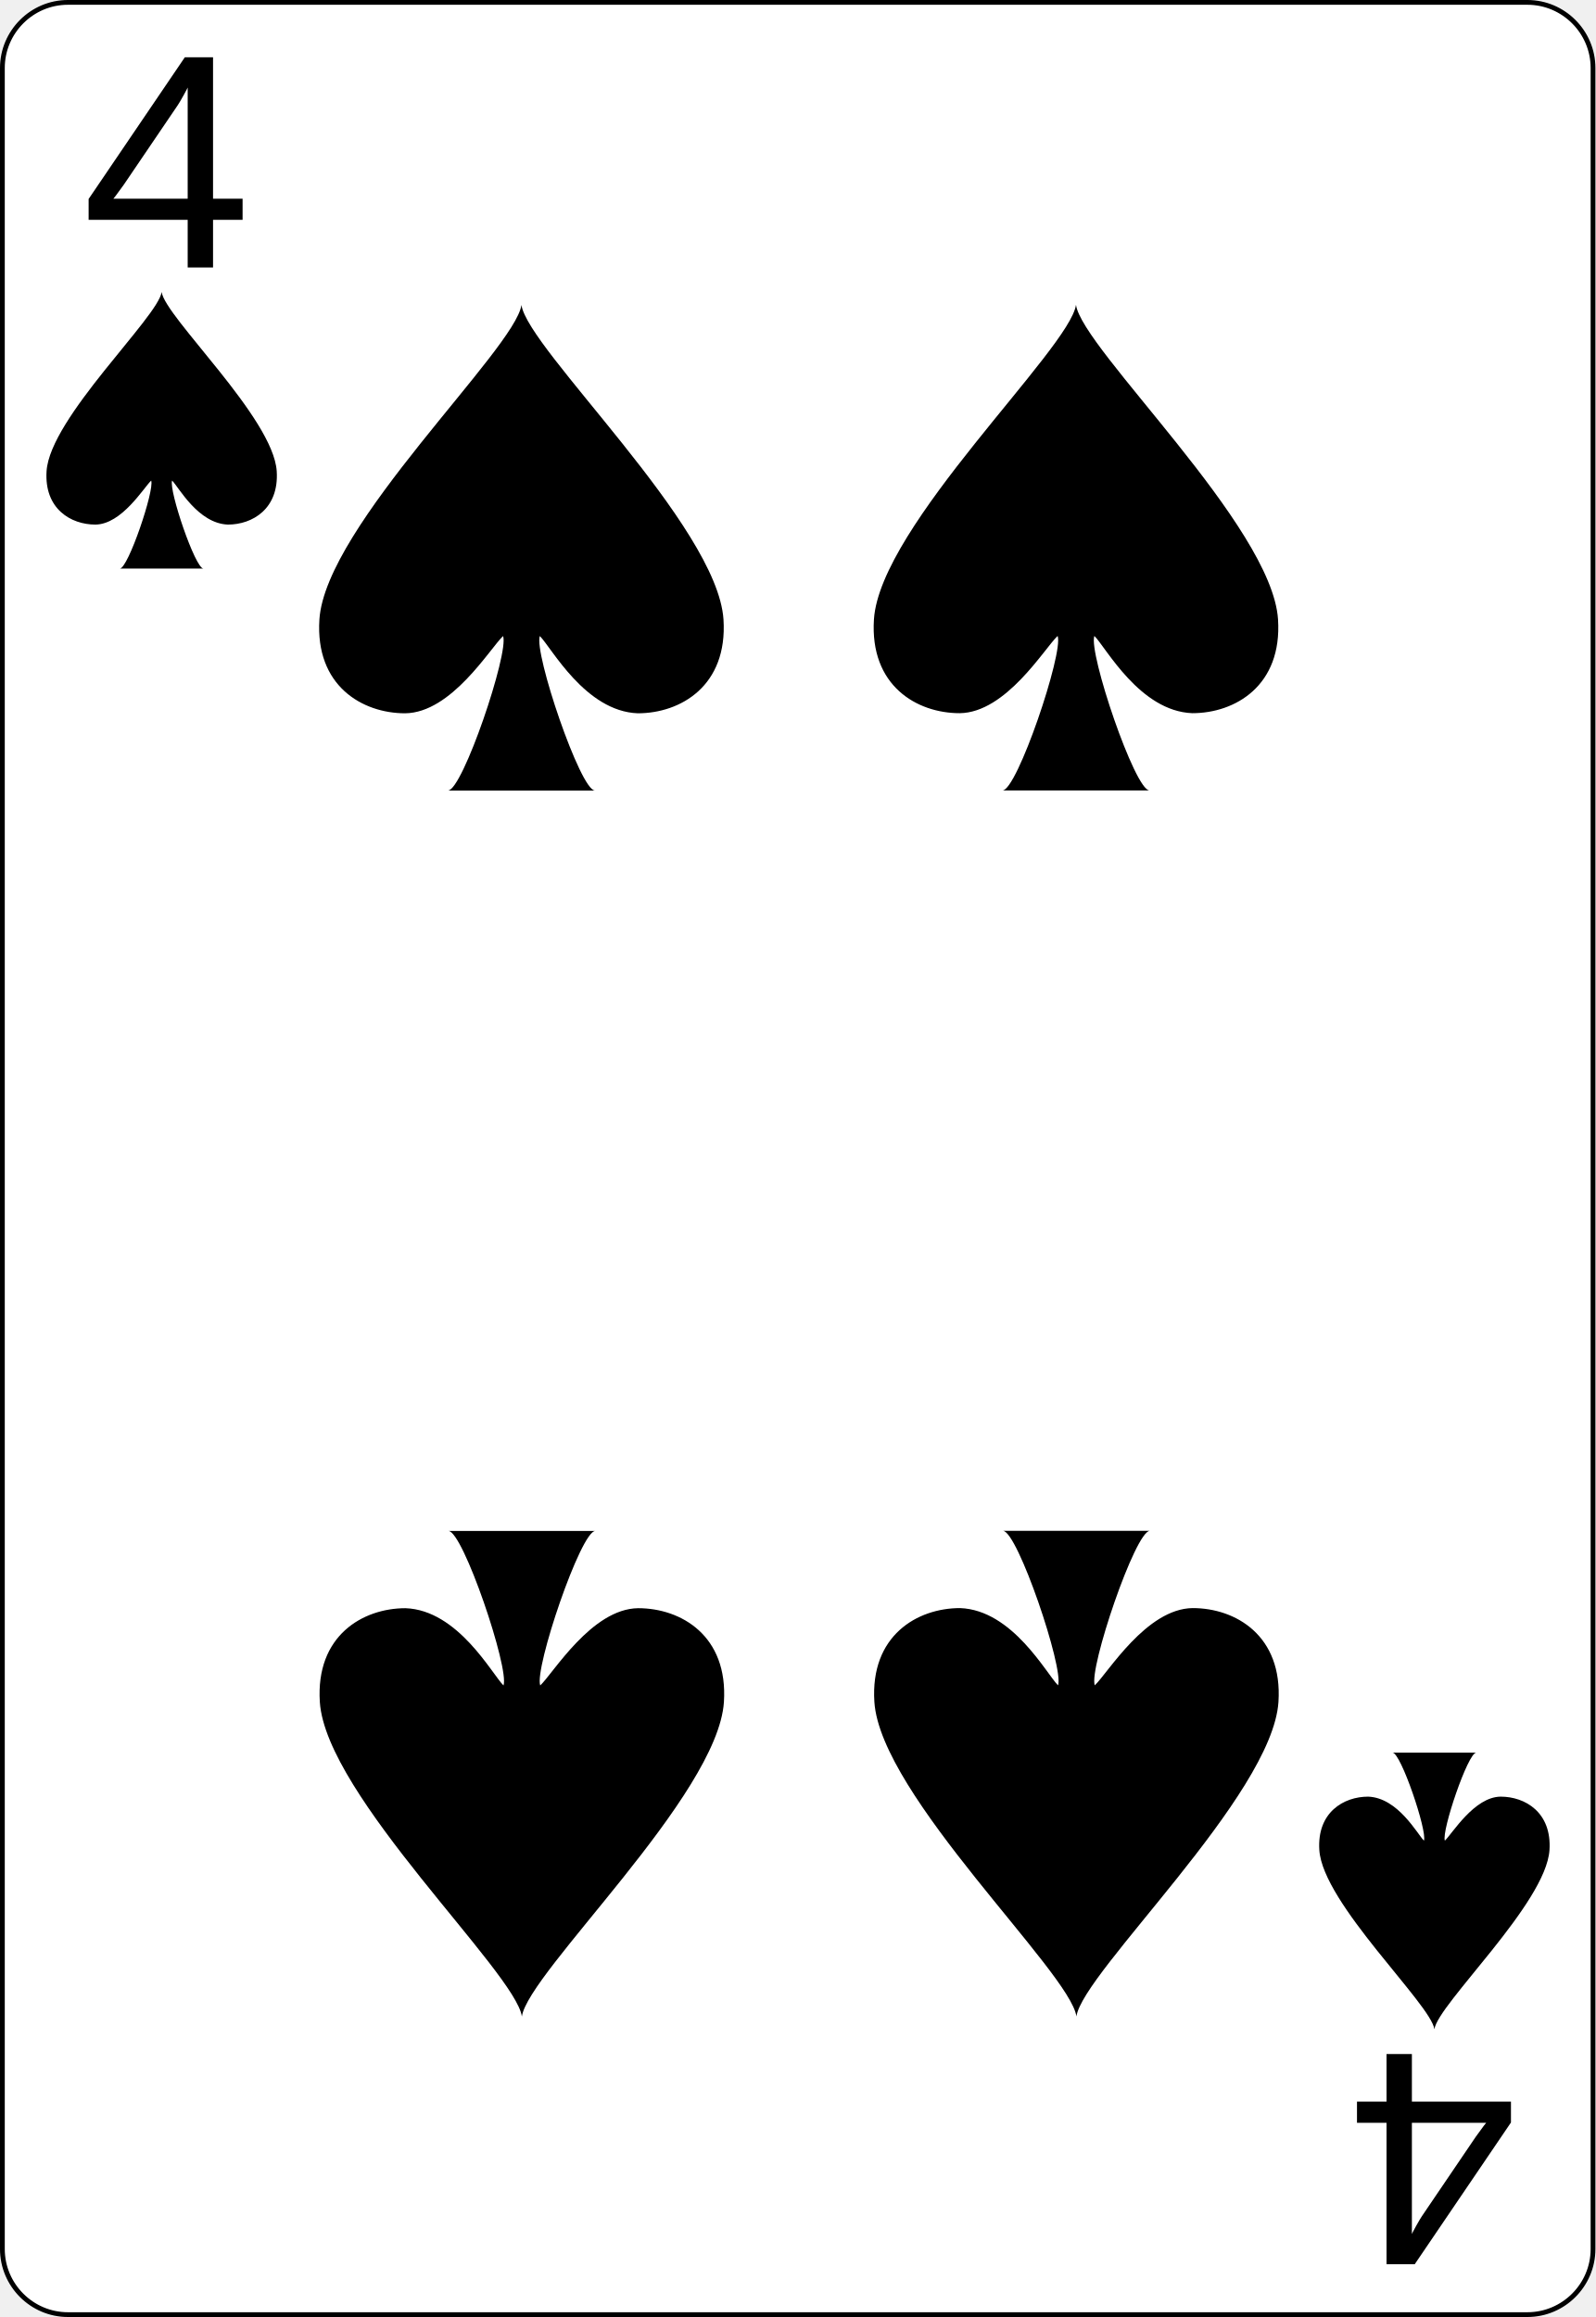
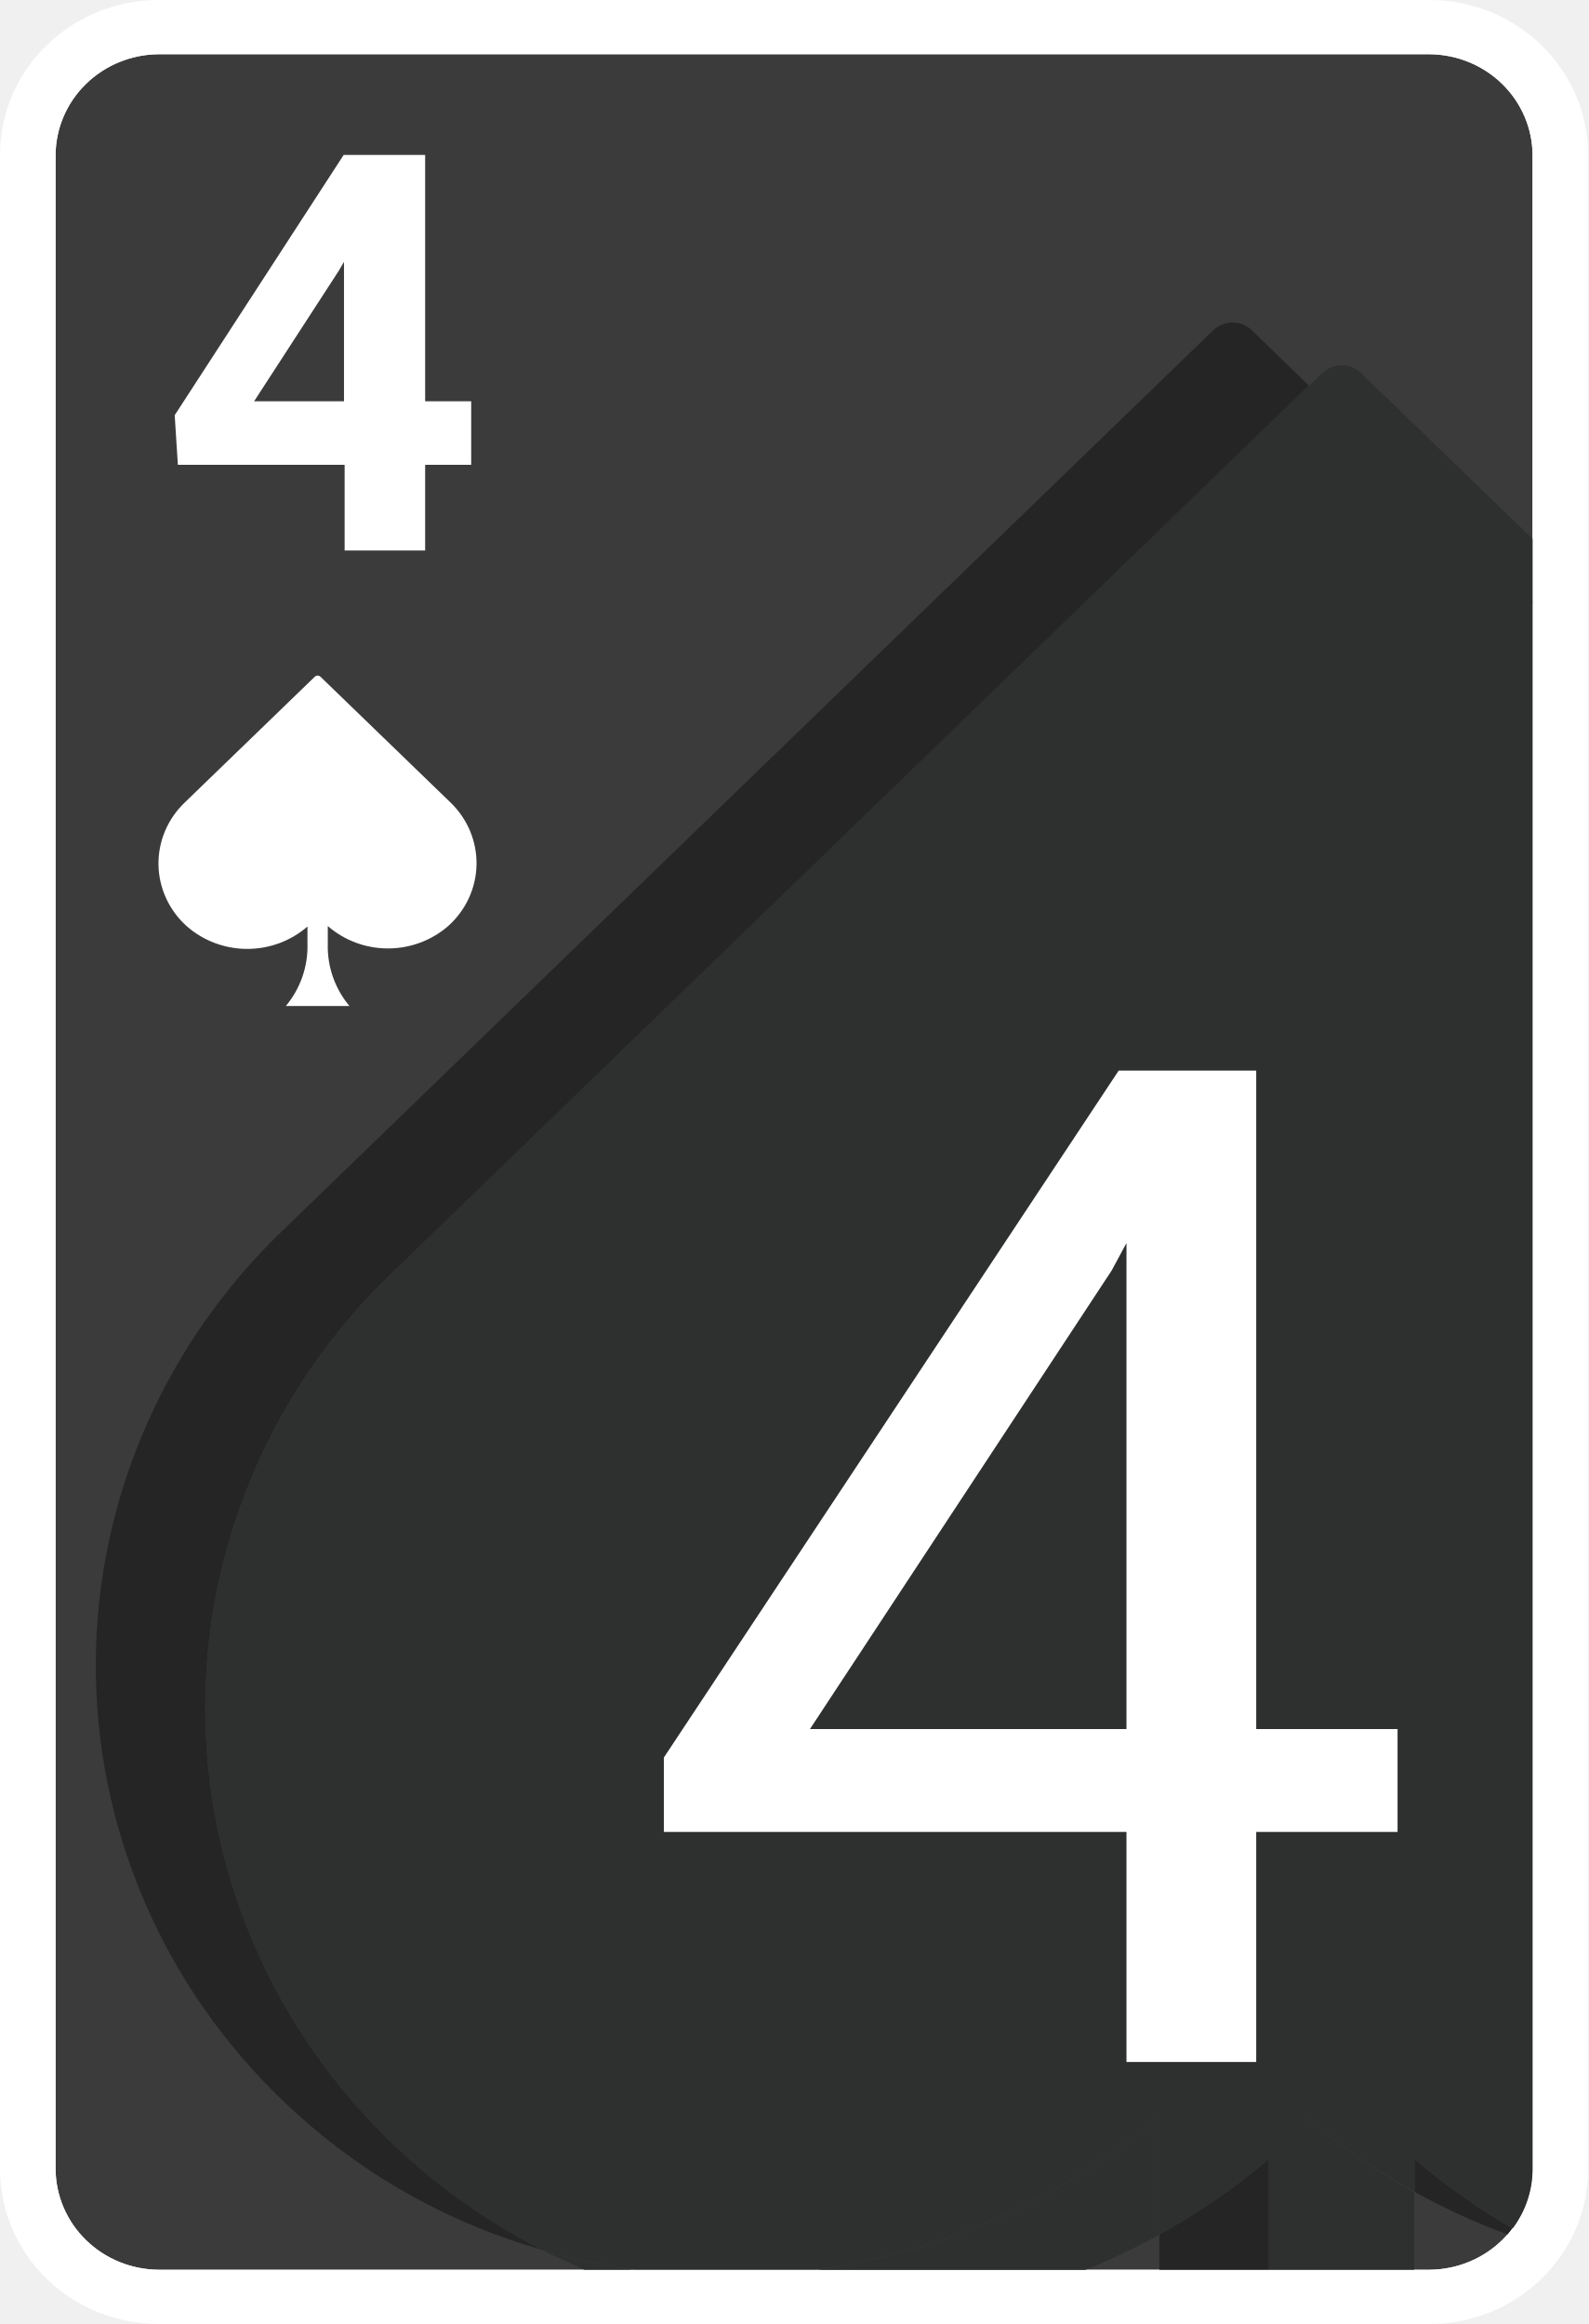
- <svg xmlns="http://www.w3.org/2000/svg" width="167.087pt" height="242.667pt" viewBox="0 0 167.087 242.667" xml:space="preserve" id="svg2" version="1.1">
-   <defs id="defs41" />
-   <g id="Layer_x0020_1" style="fill-rule:nonzero;clip-rule:nonzero;stroke:#000000;stroke-miterlimit:4;">
-     <path style="fill:#FFFFFF;stroke-width:0.5;" d="M166.837,235.548c0,3.777-3.087,6.869-6.871,6.869H7.111c-3.775,0-6.861-3.092-6.861-6.869V7.12C0.25,3.343,3.336,0.25,7.111,0.25h152.855    c3.784,0,6.871,3.093,6.871,6.87v228.428z" id="path5" />
-     <g style="stroke:none;" id="g7">
-       <g id="g9">
- 				
- 			</g>
-     </g>
-     <g id="g15">
- 			
- 		</g>
-     <g id="g19">
- 			
- 		</g>
-     <g style="stroke:none;" id="g23">
-       <g id="g25">
- 				
- 			</g>
-     </g>
-     <g style="stroke:none;" id="g31">
-       <g id="g33">
- 				
- 			</g>
-     </g>
+ <svg xmlns="http://www.w3.org/2000/svg" width="550" height="805" viewBox="0 0 550 805" fill="none">
+   <g clip-path="url(#clip0_18_545)">
+     <path d="M530.75 751.333C530.692 760.567 526.907 769.407 520.215 775.937C513.523 782.467 504.464 786.16 495 786.217H55C45.536 786.16 36.477 782.467 29.785 775.937C23.093 769.407 19.308 760.567 19.25 751.333V53.666C19.308 44.432 23.093 35.592 29.785 29.062C36.477 22.533 45.536 18.84 55 18.783H495C504.464 18.84 513.523 22.533 520.215 29.062C526.907 35.592 530.692 44.432 530.75 53.666V751.333Z" fill="#3B3B3B" />
+     <path d="M495 0H55C40.413 0 26.424 5.654 16.109 15.719C5.795 25.783 0 39.433 0 53.667L0 751.333C0 765.567 5.795 779.217 16.109 789.281C26.424 799.346 40.413 805 55 805H495C509.587 805 523.576 799.346 533.891 789.281C544.205 779.217 550 765.567 550 751.333V53.667C550 39.433 544.205 25.783 533.891 15.719C523.576 5.654 509.587 0 495 0ZM530.75 751.333C530.692 760.568 526.907 769.408 520.215 775.937C513.523 782.467 504.464 786.16 495 786.217H55C45.536 786.16 36.477 782.467 29.785 775.937C23.093 769.408 19.308 760.568 19.25 751.333V53.667C19.308 44.432 23.093 35.592 29.785 29.063C36.477 22.533 45.536 18.84 55 18.783H495C504.464 18.84 513.523 22.533 520.215 29.063C526.907 35.592 530.692 44.432 530.75 53.667V751.333Z" fill="white" />
+     <path d="M401.5 773.981V776.557C401.5 779.848 401.5 783.068 401.5 786.217H439.45V747.791C427.758 757.774 415.041 766.55 401.5 773.981ZM135.3 441.409L453.365 133.63L433.565 114.418C431.782 112.687 429.37 111.716 426.855 111.716C424.34 111.716 421.928 112.687 420.145 114.418L97.46 426.65C76.616 446.765 60.173 470.8 49.129 497.298C38.085 523.796 32.669 552.206 33.209 580.807C33.749 609.408 40.234 637.604 52.27 663.687C64.307 689.77 81.646 713.198 103.235 732.55C127.396 754.378 156.432 770.418 188.045 779.401C170.952 770.788 155.133 759.957 141.02 747.201C119.468 727.838 102.163 704.413 90.15 678.341C78.137 652.268 71.665 624.091 71.126 595.51C70.586 566.929 75.989 538.537 87.01 512.051C98.031 485.565 114.439 461.533 135.245 441.409H135.3ZM489.885 759.223C500.206 764.94 510.963 769.874 522.06 773.981L523.71 771.834C511.685 764.85 500.344 756.802 489.83 747.791L489.885 759.223Z" fill="#252525" />
+     <path d="M401.5 733.087C367.941 761.75 326.538 780.233 282.37 786.27H375.87C384.669 782.722 393.229 778.636 401.5 774.034V733.087ZM457.93 129.176L453.365 133.63L530.75 208.764V186.653L471.35 129.23C469.567 127.499 467.155 126.528 464.64 126.528C462.125 126.528 459.713 127.499 457.93 129.23V129.176ZM452.1 733.087V776.557C452.1 779.848 452.1 783.068 452.1 786.217H489.775V759.383C476.346 751.85 463.724 743.023 452.1 733.033V733.087ZM202.4 786.217H219.45C208.829 784.752 198.332 782.528 188.045 779.562L202.345 786.217H202.4Z" fill="#2E2F2F" />
+     <path d="M135.3 441.408C114.477 461.535 98.054 485.573 87.023 512.069C75.992 538.566 70.583 566.97 71.123 595.564C71.663 624.158 78.14 652.348 90.164 678.43C102.187 704.512 119.507 727.944 141.075 747.308C155.188 760.064 171.007 770.896 188.1 779.508C198.387 782.474 208.884 784.699 219.505 786.163H282.535C326.659 780.121 368.02 761.658 401.555 733.033V773.981C415.058 766.544 427.738 757.767 439.395 747.791V786.217H452.155C452.155 783.068 452.155 779.848 452.155 776.557V733.087C463.839 743.029 476.516 751.803 489.995 759.276V747.845C500.509 756.856 511.85 764.904 523.875 771.888C528.35 765.925 530.759 758.724 530.75 751.333V208.495L453.365 133.362L135.3 441.408Z" fill="#2E2F2F" />
+     <path d="M156.035 277.993L110.935 234.362C110.681 234.132 110.347 234.004 110 234.004C109.653 234.004 109.319 234.132 109.065 234.362L63.965 277.993C61.021 280.807 58.697 284.178 57.136 287.899C55.575 291.62 54.81 295.613 54.887 299.633C54.964 303.654 55.883 307.616 57.586 311.278C59.288 314.939 61.74 318.223 64.79 320.927C70.525 325.924 77.946 328.686 85.635 328.686C93.324 328.686 100.745 325.924 106.48 320.927V326.991C106.692 334.788 104.039 342.402 99 348.458H121C115.961 342.402 113.308 334.788 113.52 326.991V320.766C119.255 325.763 126.676 328.525 134.365 328.525C142.054 328.525 149.475 325.763 155.21 320.766C158.234 318.063 160.664 314.789 162.351 311.143C164.039 307.496 164.949 303.553 165.026 299.552C165.103 295.552 164.346 291.577 162.8 287.871C161.255 284.165 158.953 280.804 156.035 277.993ZM147.235 138.997H163.185V161H147.235V190.678H119.35V161H61.6L60.5 143.827L119.02 53.666H147.235V138.997ZM88 138.997H119.13V90.697L117.315 93.809L88 138.997ZM435.05 598.92H484V634.555H435.05V714.249H390.115V634.555H229.9V608.795L387.42 370.837H435.05V598.92ZM280.5 598.92H390.115V430.568L385 440.067L280.5 598.92Z" fill="white" />
  </g>
-   <text xml:space="preserve" style="font-size:32px;font-style:normal;font-weight:normal;line-height:125%;letter-spacing:0px;word-spacing:0px;fill:#000000;fill-opacity:1;stroke:none;font-family:Bitstream Vera Sans" x="8.547" y="28.013" id="text3788">
-     <tspan id="tspan3790" x="8.547" y="28.013" style="font-style:normal;font-variant:normal;font-weight:normal;font-stretch:normal;font-family:Arial;-inkscape-font-specification:Arial">4</tspan>
-   </text>
-   <g transform="matrix(1.508595,0,0,1.379325,16.92904,45.0659)" id="layer1-7">
-     <path id="sl" d="M 7.989,3.103 C 7.747,-0.954 0.242,-8.59 0,-10.5 c -0.242,1.909 -7.747,9.545 -7.989,13.603 -0.169,2.868 1.695,4.057 3.39,4.057 1.835,-0.022 3.351,-2.801 3.873,-3.341 0.242,0.716 -1.603,6.682 -2.179,6.682 l 5.811,0 C 2.33,10.501 0.485,4.535 0.727,3.819 1.184,4.315 2.524,7.077 4.601,7.16 6.295,7.159 8.158,5.971 7.989,3.103 z" style="fill:#000000" />
-   </g>
-   <g transform="matrix(2.648679,0,0,2.421718,54.61089,57.36599)" id="layer1-7-88">
-     <path id="sl-4" d="M 7.989,3.103 C 7.747,-0.954 0.242,-8.59 0,-10.5 c -0.242,1.909 -7.747,9.545 -7.989,13.603 -0.169,2.868 1.695,4.057 3.39,4.057 1.835,-0.022 3.351,-2.801 3.873,-3.341 0.242,0.716 -1.603,6.682 -2.179,6.682 l 5.811,0 C 2.33,10.501 0.485,4.535 0.727,3.819 1.184,4.315 2.524,7.077 4.601,7.16 6.295,7.159 8.158,5.971 7.989,3.103 z" style="fill:#000000" />
-   </g>
-   <text xml:space="preserve" style="font-size:32px;font-style:normal;font-weight:normal;line-height:125%;letter-spacing:0px;word-spacing:0px;fill:#000000;fill-opacity:1;stroke:none;font-family:Bitstream Vera Sans" x="-158.978" y="-215.124" id="text3788-7" transform="scale(-1,-1)">
-     <tspan id="tspan3790-6" x="-158.978" y="-215.124" style="font-style:normal;font-variant:normal;font-weight:normal;font-stretch:normal;font-family:Arial;-inkscape-font-specification:Arial">4</tspan>
-   </text>
-   <g transform="matrix(-1.508595,0,0,-1.379325,150.2251,198.0441)" id="layer1-7-3">
-     <path id="sl-1" d="M 7.989,3.103 C 7.747,-0.954 0.242,-8.59 0,-10.5 c -0.242,1.909 -7.747,9.545 -7.989,13.603 -0.169,2.868 1.695,4.057 3.39,4.057 1.835,-0.022 3.351,-2.801 3.873,-3.341 0.242,0.716 -1.603,6.682 -2.179,6.682 l 5.811,0 C 2.33,10.501 0.485,4.535 0.727,3.819 1.184,4.315 2.524,7.077 4.601,7.16 6.295,7.159 8.158,5.971 7.989,3.103 z" style="fill:#000000" />
-   </g>
-   <g transform="matrix(-2.648679,0,0,-2.421718,54.65613,185.7713)" id="layer1-7-88-7">
-     <path id="sl-4-5" d="M 7.989,3.103 C 7.747,-0.954 0.242,-8.59 0,-10.5 c -0.242,1.909 -7.747,9.545 -7.989,13.603 -0.169,2.868 1.695,4.057 3.39,4.057 1.835,-0.022 3.351,-2.801 3.873,-3.341 0.242,0.716 -1.603,6.682 -2.179,6.682 l 5.811,0 C 2.33,10.501 0.485,4.535 0.727,3.819 1.184,4.315 2.524,7.077 4.601,7.16 6.295,7.159 8.158,5.971 7.989,3.103 z" style="fill:#000000" />
-   </g>
-   <g transform="matrix(2.648679,0,0,2.421718,112.688,57.35436)" id="layer1-7-88-1">
-     <path id="sl-4-4" d="M 7.989,3.103 C 7.747,-0.954 0.242,-8.59 0,-10.5 c -0.242,1.909 -7.747,9.545 -7.989,13.603 -0.169,2.868 1.695,4.057 3.39,4.057 1.835,-0.022 3.351,-2.801 3.873,-3.341 0.242,0.716 -1.603,6.682 -2.179,6.682 l 5.811,0 C 2.33,10.501 0.485,4.535 0.727,3.819 1.184,4.315 2.524,7.077 4.601,7.16 6.295,7.159 8.158,5.971 7.989,3.103 z" style="fill:#000000" />
-   </g>
-   <g transform="matrix(-2.648679,0,0,-2.421718,112.7332,185.7597)" id="layer1-7-88-7-9">
-     <path id="sl-4-5-2" d="M 7.989,3.103 C 7.747,-0.954 0.242,-8.59 0,-10.5 c -0.242,1.909 -7.747,9.545 -7.989,13.603 -0.169,2.868 1.695,4.057 3.39,4.057 1.835,-0.022 3.351,-2.801 3.873,-3.341 0.242,0.716 -1.603,6.682 -2.179,6.682 l 5.811,0 C 2.33,10.501 0.485,4.535 0.727,3.819 1.184,4.315 2.524,7.077 4.601,7.16 6.295,7.159 8.158,5.971 7.989,3.103 z" style="fill:#000000" />
-   </g>
+   <defs>
+     <clipPath id="clip0_18_545">
+       <rect width="550" height="805" fill="white" />
+     </clipPath>
+   </defs>
</svg>
